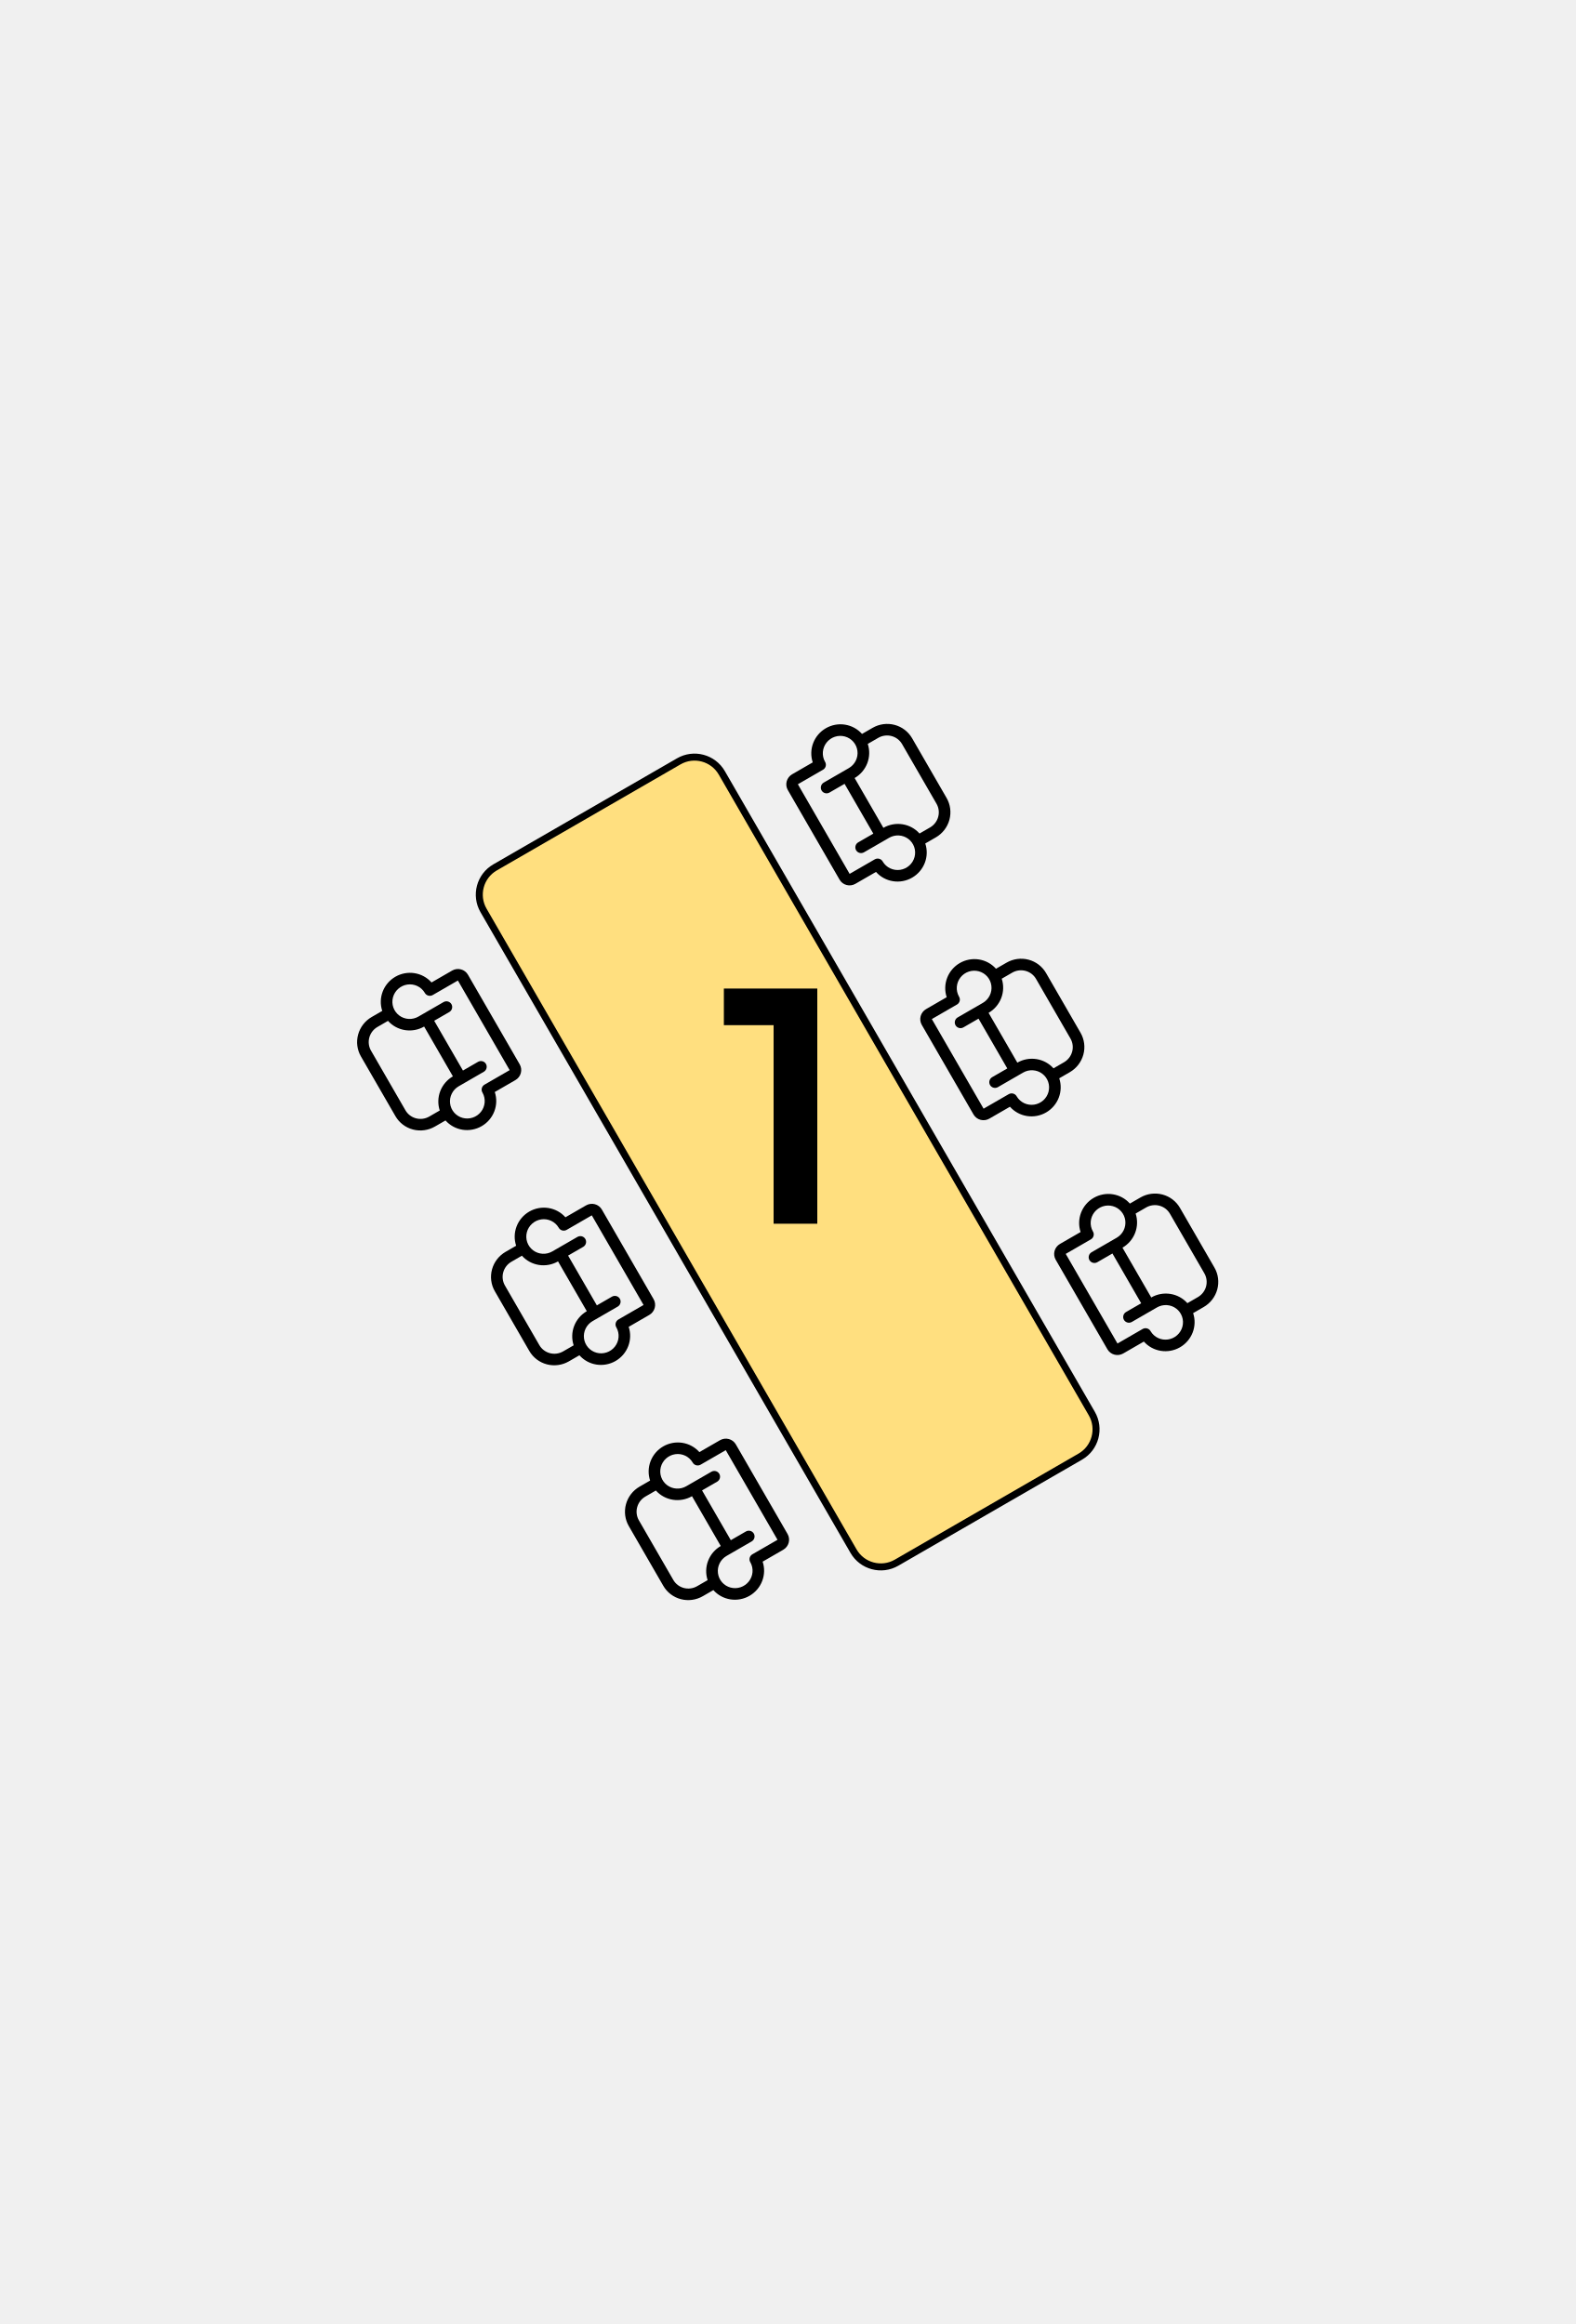
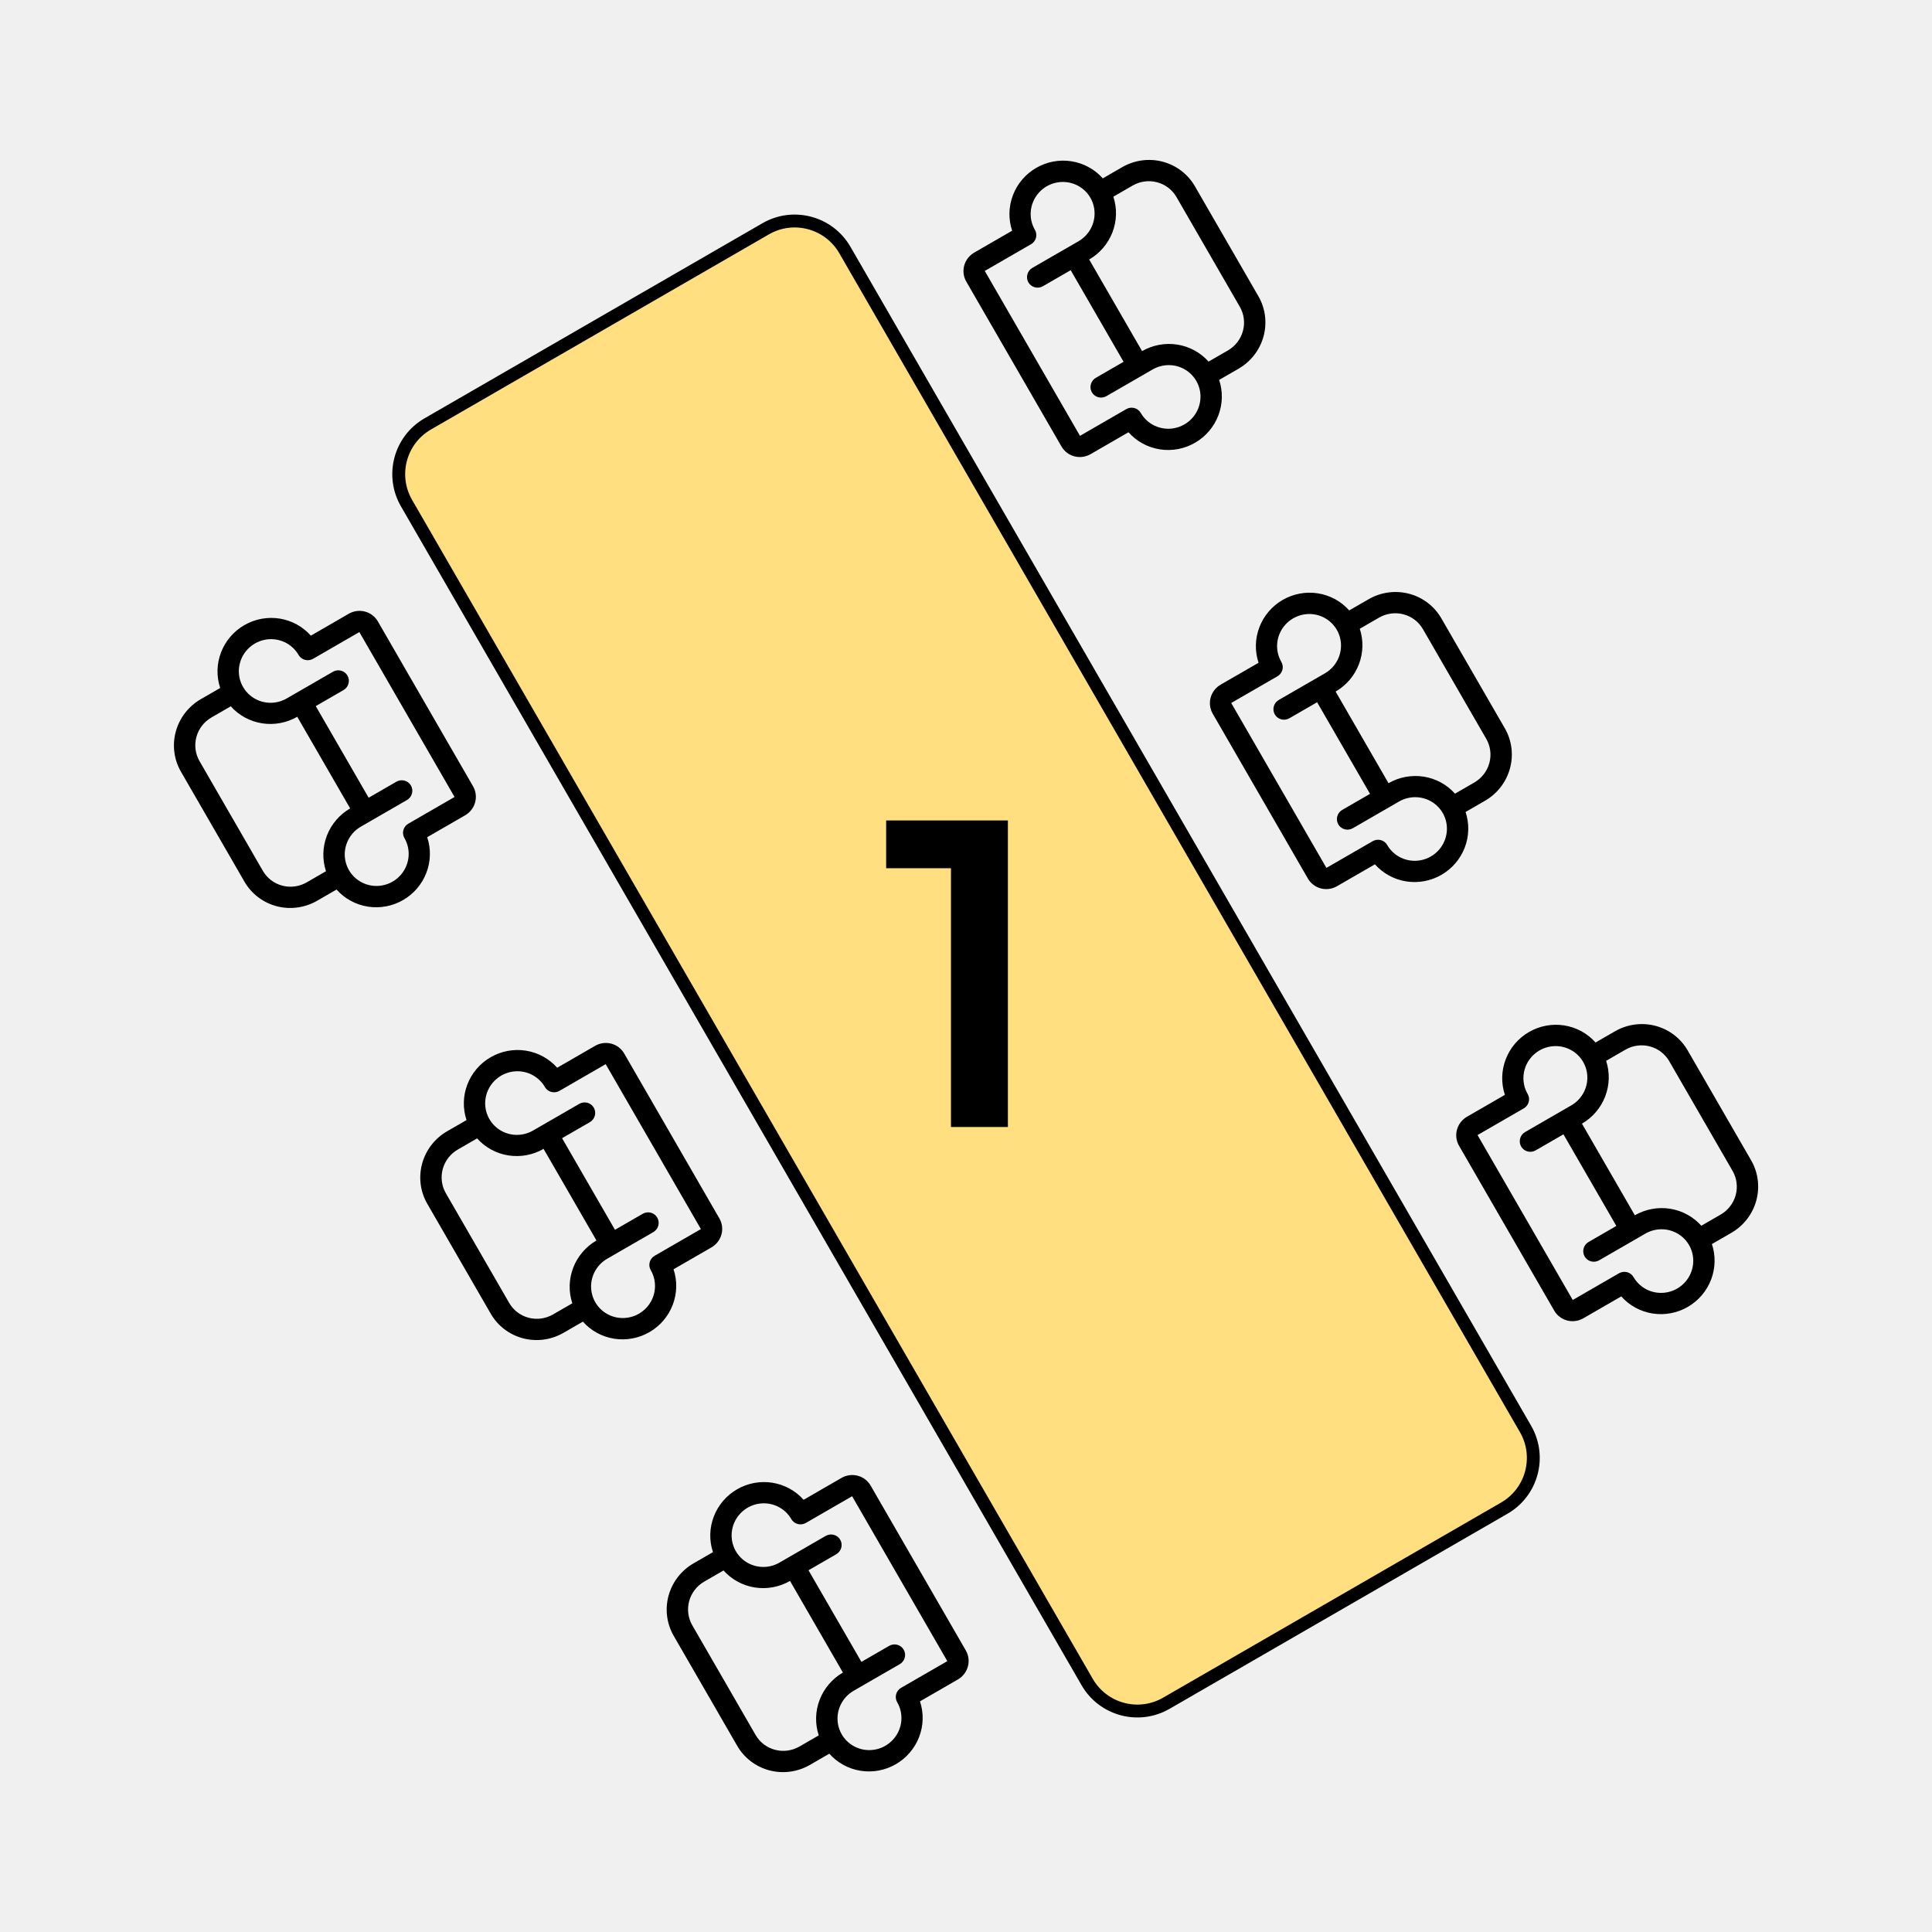
- <svg xmlns="http://www.w3.org/2000/svg" width="225" height="332" viewBox="0 0 225 332" fill="none">
-   <rect x="158.192" y="205.84" width="39.3" height="114.693" rx="4.5" transform="rotate(150 158.192 205.84)" fill="#FFDF7F" stroke="black" />
-   <g clip-path="url(#clip0_707_4710)">
-     <path d="M170.412 187.589L171.92 186.718C172.873 186.168 173.57 185.266 173.858 184.21C174.147 183.154 174.003 182.031 173.458 181.088L168.53 172.553C167.986 171.609 167.085 170.923 166.026 170.645C164.968 170.367 163.838 170.519 162.886 171.069L161.378 171.94C160.749 171.231 159.891 170.763 158.95 170.614C158.009 170.465 157.042 170.645 156.214 171.123C155.385 171.601 154.746 172.349 154.405 173.238C154.063 174.128 154.04 175.105 154.339 176.004L151.395 177.704C151.014 177.924 150.735 178.285 150.619 178.707C150.504 179.129 150.562 179.578 150.779 179.956L158.171 192.759C158.389 193.136 158.75 193.411 159.173 193.522C159.596 193.633 160.048 193.572 160.429 193.352L163.374 191.652C164.003 192.361 164.861 192.83 165.802 192.978C166.743 193.127 167.709 192.947 168.538 192.469C169.366 191.991 170.005 191.244 170.347 190.354C170.688 189.465 170.712 188.488 170.412 187.589V187.589ZM167.094 173.382L172.022 181.917C172.346 182.484 172.43 183.157 172.258 183.79C172.085 184.422 171.668 184.963 171.099 185.295L169.591 186.166C168.96 185.46 168.103 184.994 167.163 184.845C166.223 184.697 165.257 184.876 164.429 185.353L160.322 178.24C161.149 177.76 161.787 177.014 162.128 176.126C162.47 175.237 162.495 174.262 162.199 173.363L163.707 172.492C164.279 172.165 164.956 172.075 165.59 172.241C166.225 172.408 166.765 172.818 167.094 173.382V173.382ZM164.348 190.189L164.328 190.153C164.219 189.964 164.039 189.827 163.827 189.772C163.615 189.716 163.389 189.746 163.199 189.856L159.608 191.93L152.216 179.126L155.807 177.053C155.901 176.999 155.983 176.927 156.049 176.841C156.115 176.755 156.163 176.657 156.191 176.553C156.219 176.449 156.226 176.34 156.211 176.234C156.196 176.127 156.16 176.025 156.105 175.932L156.085 175.897C155.849 175.473 155.746 174.988 155.786 174.503C155.827 174.018 156.011 173.554 156.314 173.171C156.618 172.787 157.028 172.5 157.493 172.346C157.957 172.192 158.456 172.177 158.927 172.304C159.398 172.431 159.819 172.693 160.138 173.059C160.458 173.424 160.661 173.876 160.722 174.358C160.783 174.84 160.7 175.331 160.483 175.768C160.266 176.205 159.924 176.57 159.501 176.817L155.91 178.89C155.72 179 155.58 179.181 155.522 179.392C155.465 179.603 155.494 179.828 155.602 180.016C155.711 180.205 155.892 180.342 156.103 180.398C156.315 180.453 156.541 180.423 156.731 180.313L158.886 179.069L162.993 186.182L160.838 187.426C160.648 187.536 160.508 187.716 160.45 187.927C160.393 188.139 160.422 188.363 160.53 188.552C160.639 188.74 160.82 188.878 161.031 188.933C161.243 188.989 161.469 188.958 161.659 188.848L165.25 186.775C165.675 186.53 166.162 186.415 166.65 186.444C167.138 186.472 167.605 186.644 167.993 186.937C168.381 187.23 168.673 187.632 168.831 188.091C168.989 188.55 169.007 189.047 168.882 189.519C168.757 189.99 168.496 190.416 168.13 190.742C167.764 191.069 167.311 191.281 166.826 191.352C166.342 191.424 165.848 191.352 165.407 191.145C164.967 190.938 164.598 190.605 164.348 190.189V190.189Z" fill="black" />
+ <svg xmlns="http://www.w3.org/2000/svg" width="150" height="150" viewBox="0 0 150 150" fill="none">
+   <rect x="120.692" y="114.84" width="39.3" height="114.693" rx="4.5" transform="rotate(150 120.692 114.84)" fill="#FFDF7F" stroke="black" />
+   <g clip-path="url(#clip0_731_4033)">
+     <path d="M132.912 96.589L134.42 95.718C135.373 95.168 136.07 94.266 136.358 93.21C136.647 92.154 136.503 91.031 135.958 90.088L131.03 81.553C130.486 80.609 129.585 79.923 128.526 79.645C127.468 79.367 126.338 79.52 125.386 80.07L123.878 80.94C123.249 80.231 122.391 79.763 121.45 79.614C120.509 79.465 119.542 79.645 118.714 80.123C117.885 80.602 117.246 81.349 116.905 82.238C116.563 83.128 116.54 84.105 116.839 85.004L113.895 86.704C113.514 86.924 113.235 87.285 113.119 87.707C113.004 88.129 113.062 88.579 113.279 88.956L120.671 101.759C120.889 102.136 121.25 102.411 121.673 102.522C122.096 102.633 122.548 102.572 122.929 102.352L125.874 100.652C126.503 101.361 127.361 101.83 128.302 101.979C129.243 102.127 130.209 101.947 131.038 101.469C131.866 100.991 132.505 100.244 132.847 99.354C133.188 98.465 133.212 97.488 132.912 96.589ZM129.594 82.382L134.522 90.918C134.846 91.484 134.93 92.157 134.758 92.79C134.585 93.422 134.168 93.963 133.599 94.295L132.091 95.166C131.46 94.46 130.603 93.994 129.663 93.846C128.723 93.698 127.757 93.877 126.929 94.353L122.822 87.24C123.649 86.761 124.287 86.014 124.628 85.126C124.97 84.238 124.995 83.262 124.699 82.363L126.207 81.492C126.779 81.165 127.456 81.075 128.09 81.242C128.725 81.408 129.265 81.818 129.594 82.382ZM126.848 99.189L126.828 99.153C126.719 98.965 126.539 98.827 126.327 98.772C126.115 98.716 125.889 98.747 125.699 98.856L122.108 100.93L114.716 88.126L118.307 86.053C118.401 85.999 118.483 85.927 118.549 85.841C118.615 85.755 118.663 85.657 118.691 85.553C118.719 85.449 118.726 85.34 118.711 85.234C118.696 85.127 118.66 85.025 118.605 84.933L118.585 84.897C118.349 84.473 118.246 83.988 118.286 83.503C118.327 83.018 118.511 82.555 118.814 82.171C119.118 81.787 119.528 81.5 119.993 81.346C120.457 81.192 120.956 81.177 121.427 81.304C121.898 81.431 122.319 81.694 122.638 82.059C122.958 82.424 123.161 82.876 123.222 83.358C123.283 83.84 123.2 84.331 122.983 84.768C122.766 85.206 122.424 85.57 122.001 85.817L118.41 87.891C118.22 88.001 118.08 88.181 118.022 88.392C117.965 88.603 117.994 88.828 118.102 89.016C118.211 89.205 118.392 89.342 118.603 89.398C118.815 89.454 119.041 89.423 119.231 89.313L121.386 88.069L125.493 95.182L123.338 96.426C123.148 96.536 123.008 96.716 122.95 96.928C122.893 97.139 122.922 97.363 123.03 97.552C123.139 97.741 123.32 97.878 123.531 97.933C123.743 97.989 123.969 97.959 124.159 97.849L127.75 95.775C128.175 95.53 128.662 95.415 129.15 95.444C129.638 95.473 130.105 95.644 130.493 95.938C130.881 96.231 131.173 96.632 131.331 97.091C131.489 97.55 131.507 98.047 131.382 98.519C131.257 98.991 130.996 99.416 130.63 99.743C130.264 100.069 129.811 100.281 129.326 100.353C128.842 100.424 128.348 100.352 127.907 100.145C127.467 99.938 127.098 99.605 126.848 99.189Z" fill="black" />
  </g>
-   <g clip-path="url(#clip1_707_4710)">
-     <path d="M92.853 211.508L91.345 212.378C90.393 212.928 89.696 213.83 89.407 214.886C89.119 215.942 89.263 217.065 89.808 218.008L94.736 226.544C95.28 227.487 96.181 228.173 97.239 228.451C98.298 228.729 99.427 228.577 100.38 228.027L101.888 227.156C102.517 227.865 103.375 228.333 104.316 228.482C105.257 228.631 106.224 228.451 107.052 227.973C107.88 227.495 108.519 226.748 108.861 225.858C109.203 224.969 109.226 223.992 108.926 223.093L111.871 221.392C112.252 221.173 112.531 220.812 112.646 220.389C112.762 219.967 112.704 219.518 112.486 219.141L105.094 206.337C104.876 205.96 104.516 205.686 104.093 205.574C103.669 205.463 103.217 205.524 102.836 205.744L99.892 207.444C99.263 206.735 98.405 206.267 97.464 206.118C96.523 205.969 95.556 206.149 94.728 206.627C93.9 207.105 93.26 207.853 92.919 208.742C92.577 209.631 92.554 210.609 92.853 211.508V211.508ZM96.172 225.714L91.244 217.179C90.92 216.612 90.835 215.939 91.008 215.307C91.181 214.674 91.597 214.133 92.167 213.801L93.675 212.93C94.305 213.636 95.163 214.103 96.103 214.251C97.043 214.399 98.008 214.22 98.837 213.744L102.943 220.857C102.117 221.336 101.479 222.082 101.137 222.971C100.795 223.859 100.771 224.835 101.067 225.734L99.558 226.604C98.987 226.931 98.31 227.022 97.675 226.855C97.041 226.688 96.501 226.278 96.172 225.714V225.714ZM98.917 208.908L98.938 208.943C99.047 209.132 99.227 209.269 99.439 209.325C99.65 209.38 99.876 209.35 100.067 209.24L103.658 207.167L111.05 219.97L107.459 222.043C107.365 222.097 107.283 222.169 107.217 222.255C107.151 222.341 107.102 222.439 107.075 222.543C107.047 222.648 107.04 222.756 107.055 222.863C107.069 222.969 107.105 223.072 107.16 223.164L107.181 223.199C107.416 223.624 107.52 224.109 107.479 224.594C107.438 225.078 107.255 225.542 106.951 225.925C106.648 226.309 106.238 226.596 105.773 226.75C105.308 226.904 104.809 226.919 104.339 226.792C103.868 226.665 103.447 226.403 103.127 226.037C102.808 225.672 102.605 225.22 102.544 224.738C102.482 224.256 102.565 223.766 102.783 223.328C103 222.891 103.341 222.526 103.765 222.279L107.356 220.206C107.546 220.096 107.685 219.916 107.743 219.704C107.801 219.493 107.772 219.269 107.663 219.08C107.554 218.891 107.374 218.754 107.162 218.698C106.951 218.643 106.725 218.673 106.534 218.783L104.38 220.027L100.273 212.914L102.428 211.67C102.618 211.56 102.758 211.38 102.815 211.169C102.873 210.958 102.844 210.733 102.735 210.544C102.626 210.356 102.446 210.219 102.234 210.163C102.023 210.107 101.797 210.138 101.606 210.248L98.015 212.321C97.591 212.566 97.104 212.681 96.616 212.653C96.128 212.624 95.66 212.452 95.272 212.159C94.884 211.866 94.593 211.464 94.435 211.005C94.277 210.546 94.259 210.049 94.384 209.577C94.508 209.106 94.77 208.68 95.136 208.354C95.501 208.028 95.955 207.815 96.439 207.744C96.924 207.672 97.417 207.745 97.858 207.952C98.299 208.159 98.668 208.491 98.917 208.908V208.908Z" fill="black" />
+   <g clip-path="url(#clip1_731_4033)">
+     <path d="M55.353 120.508L53.845 121.379C52.893 121.929 52.196 122.831 51.907 123.886C51.619 124.942 51.763 126.065 52.307 127.008L57.236 135.544C57.78 136.487 58.681 137.173 59.739 137.452C60.798 137.73 61.928 137.577 62.88 137.027L64.388 136.156C65.017 136.865 65.875 137.334 66.816 137.483C67.757 137.632 68.724 137.452 69.552 136.973C70.38 136.495 71.019 135.748 71.361 134.859C71.703 133.969 71.726 132.992 71.427 132.093L74.371 130.393C74.752 130.173 75.031 129.812 75.146 129.39C75.261 128.967 75.204 128.518 74.986 128.141L67.594 115.338C67.376 114.96 67.016 114.686 66.593 114.575C66.169 114.463 65.717 114.524 65.336 114.744L62.392 116.444C61.763 115.736 60.905 115.267 59.964 115.118C59.023 114.969 58.056 115.149 57.228 115.627C56.4 116.106 55.76 116.853 55.419 117.742C55.077 118.632 55.054 119.609 55.353 120.508ZM58.672 134.715L53.744 126.179C53.42 125.613 53.335 124.94 53.508 124.307C53.681 123.674 54.097 123.133 54.667 122.801L56.175 121.931C56.805 122.637 57.663 123.103 58.603 123.251C59.543 123.399 60.508 123.22 61.337 122.744L65.443 129.857C64.617 130.336 63.979 131.083 63.637 131.971C63.295 132.859 63.27 133.835 63.567 134.734L62.059 135.605C61.486 135.932 60.81 136.022 60.175 135.855C59.541 135.688 59.001 135.279 58.672 134.715ZM61.417 117.908L61.438 117.944C61.547 118.132 61.727 118.269 61.939 118.325C62.15 118.381 62.376 118.35 62.567 118.24L66.158 116.167L73.55 128.97L69.959 131.043C69.865 131.098 69.782 131.17 69.717 131.256C69.651 131.342 69.602 131.439 69.575 131.544C69.547 131.648 69.54 131.756 69.555 131.863C69.57 131.97 69.605 132.072 69.66 132.164L69.681 132.2C69.916 132.624 70.02 133.109 69.979 133.594C69.938 134.079 69.755 134.542 69.451 134.926C69.148 135.309 68.738 135.596 68.273 135.751C67.808 135.905 67.309 135.919 66.839 135.793C66.368 135.666 65.947 135.403 65.627 135.038C65.308 134.672 65.105 134.22 65.043 133.738C64.982 133.256 65.065 132.766 65.283 132.329C65.5 131.891 65.841 131.526 66.265 131.279L69.856 129.206C70.046 129.096 70.186 128.916 70.243 128.705C70.301 128.494 70.272 128.269 70.163 128.08C70.054 127.892 69.874 127.754 69.662 127.699C69.451 127.643 69.225 127.674 69.034 127.784L66.88 129.028L62.773 121.915L64.928 120.671C65.118 120.561 65.257 120.38 65.315 120.169C65.373 119.958 65.344 119.733 65.235 119.545C65.126 119.356 64.946 119.219 64.734 119.163C64.523 119.108 64.297 119.138 64.106 119.248L60.515 121.321C60.091 121.566 59.604 121.682 59.116 121.653C58.628 121.624 58.16 121.452 57.772 121.159C57.384 120.866 57.093 120.465 56.935 120.005C56.777 119.546 56.759 119.049 56.884 118.578C57.008 118.106 57.27 117.68 57.636 117.354C58.001 117.028 58.455 116.816 58.939 116.744C59.424 116.673 59.917 116.745 60.358 116.952C60.799 117.159 61.167 117.492 61.417 117.908Z" fill="black" />
  </g>
-   <g clip-path="url(#clip2_707_4710)">
-     <path d="M151.287 154.042L152.795 153.171C153.748 152.621 154.445 151.719 154.733 150.663C155.022 149.608 154.878 148.485 154.333 147.541L149.405 139.006C148.861 138.063 147.96 137.376 146.901 137.098C145.843 136.82 144.713 136.973 143.761 137.523L142.253 138.393C141.624 137.685 140.766 137.216 139.825 137.067C138.884 136.918 137.917 137.098 137.089 137.576C136.26 138.055 135.621 138.802 135.28 139.691C134.938 140.581 134.915 141.558 135.214 142.457L132.27 144.157C131.889 144.377 131.61 144.738 131.494 145.16C131.379 145.582 131.437 146.032 131.654 146.409L139.046 159.212C139.264 159.59 139.625 159.864 140.048 159.975C140.471 160.087 140.923 160.025 141.304 159.806L144.249 158.105C144.878 158.814 145.736 159.283 146.677 159.432C147.618 159.581 148.584 159.401 149.413 158.922C150.241 158.444 150.88 157.697 151.222 156.808C151.563 155.918 151.587 154.941 151.287 154.042V154.042ZM147.969 139.835L152.897 148.371C153.221 148.937 153.305 149.61 153.133 150.243C152.96 150.875 152.543 151.417 151.974 151.748L150.466 152.619C149.835 151.913 148.978 151.447 148.038 151.299C147.098 151.151 146.132 151.33 145.304 151.806L141.197 144.693C142.024 144.214 142.662 143.467 143.003 142.579C143.345 141.691 143.37 140.715 143.074 139.816L144.582 138.945C145.154 138.618 145.831 138.528 146.465 138.695C147.1 138.861 147.64 139.271 147.969 139.835V139.835ZM145.223 156.642L145.203 156.606C145.094 156.418 144.914 156.28 144.702 156.225C144.49 156.169 144.264 156.2 144.074 156.31L140.483 158.383L133.091 145.58L136.682 143.506C136.776 143.452 136.858 143.38 136.924 143.294C136.99 143.208 137.038 143.11 137.066 143.006C137.094 142.902 137.101 142.793 137.086 142.687C137.071 142.58 137.035 142.478 136.98 142.386L136.96 142.35C136.724 141.926 136.621 141.441 136.661 140.956C136.702 140.471 136.886 140.008 137.189 139.624C137.493 139.24 137.903 138.953 138.368 138.799C138.832 138.645 139.331 138.63 139.802 138.757C140.273 138.884 140.694 139.147 141.013 139.512C141.333 139.878 141.536 140.33 141.597 140.811C141.658 141.293 141.575 141.784 141.358 142.221C141.141 142.659 140.799 143.024 140.376 143.27L136.785 145.344C136.595 145.454 136.455 145.634 136.397 145.845C136.34 146.056 136.369 146.281 136.477 146.47C136.586 146.658 136.767 146.795 136.978 146.851C137.19 146.907 137.416 146.876 137.606 146.766L139.761 145.522L143.868 152.635L141.713 153.879C141.523 153.989 141.383 154.17 141.325 154.381C141.268 154.592 141.297 154.816 141.405 155.005C141.514 155.194 141.695 155.331 141.906 155.387C142.118 155.442 142.344 155.412 142.534 155.302L146.125 153.228C146.55 152.983 147.037 152.868 147.525 152.897C148.013 152.926 148.48 153.097 148.868 153.391C149.256 153.684 149.548 154.085 149.706 154.544C149.864 155.004 149.882 155.5 149.757 155.972C149.632 156.444 149.371 156.869 149.005 157.196C148.639 157.522 148.186 157.734 147.701 157.806C147.217 157.877 146.723 157.805 146.282 157.598C145.842 157.391 145.473 157.058 145.223 156.642V156.642Z" fill="black" />
+   <g clip-path="url(#clip2_731_4033)">
+     <path d="M113.787 63.042L115.295 62.171C116.248 61.621 116.945 60.719 117.233 59.663C117.522 58.608 117.378 57.485 116.833 56.541L111.905 48.006C111.361 47.063 110.46 46.376 109.401 46.098C108.343 45.82 107.213 45.973 106.261 46.523L104.753 47.393C104.124 46.685 103.266 46.216 102.325 46.067C101.384 45.918 100.417 46.098 99.589 46.576C98.76 47.055 98.121 47.802 97.78 48.691C97.438 49.581 97.415 50.558 97.714 51.457L94.77 53.157C94.389 53.377 94.11 53.738 93.994 54.16C93.879 54.582 93.937 55.032 94.154 55.409L101.546 68.212C101.764 68.59 102.125 68.864 102.548 68.975C102.971 69.087 103.423 69.025 103.804 68.805L106.749 67.105C107.378 67.814 108.236 68.283 109.177 68.432C110.118 68.581 111.084 68.401 111.913 67.922C112.741 67.444 113.38 66.697 113.722 65.808C114.063 64.918 114.087 63.941 113.787 63.042ZM110.469 48.835L115.397 57.371C115.721 57.937 115.805 58.61 115.633 59.243C115.46 59.876 115.043 60.417 114.474 60.748L112.966 61.619C112.335 60.913 111.478 60.447 110.538 60.299C109.598 60.151 108.632 60.33 107.804 60.806L103.697 53.693C104.524 53.214 105.162 52.467 105.503 51.579C105.845 50.691 105.87 49.715 105.574 48.816L107.082 47.945C107.654 47.618 108.331 47.528 108.965 47.695C109.6 47.861 110.14 48.271 110.469 48.835ZM107.723 65.642L107.703 65.606C107.594 65.418 107.414 65.28 107.202 65.225C106.99 65.169 106.764 65.2 106.574 65.31L102.983 67.383L95.591 54.58L99.182 52.506C99.276 52.452 99.358 52.38 99.424 52.294C99.49 52.208 99.538 52.11 99.566 52.006C99.594 51.902 99.6 51.793 99.586 51.687C99.571 51.58 99.535 51.478 99.48 51.386L99.46 51.35C99.224 50.926 99.121 50.441 99.162 49.956C99.202 49.471 99.386 49.008 99.689 48.624C99.993 48.24 100.403 47.953 100.868 47.799C101.332 47.645 101.831 47.63 102.302 47.757C102.773 47.884 103.194 48.147 103.513 48.512C103.833 48.877 104.036 49.33 104.097 49.812C104.158 50.293 104.075 50.784 103.858 51.221C103.641 51.659 103.299 52.024 102.876 52.27L99.285 54.344C99.094 54.454 98.955 54.634 98.897 54.845C98.84 55.056 98.869 55.281 98.978 55.47C99.086 55.658 99.266 55.795 99.478 55.851C99.69 55.907 99.916 55.876 100.106 55.766L102.261 54.522L106.368 61.635L104.213 62.879C104.023 62.989 103.883 63.169 103.825 63.381C103.768 63.592 103.797 63.816 103.905 64.005C104.014 64.194 104.195 64.331 104.406 64.387C104.618 64.442 104.844 64.412 105.034 64.302L108.625 62.228C109.05 61.983 109.537 61.868 110.025 61.897C110.513 61.926 110.98 62.097 111.368 62.391C111.756 62.684 112.048 63.085 112.206 63.544C112.364 64.004 112.382 64.5 112.257 64.972C112.132 65.444 111.871 65.869 111.505 66.196C111.139 66.522 110.686 66.734 110.201 66.806C109.717 66.877 109.223 66.805 108.782 66.598C108.342 66.391 107.973 66.058 107.723 65.642Z" fill="black" />
  </g>
-   <g clip-path="url(#clip3_707_4710)">
-     <path d="M73.721 177.963L72.212 178.833C71.26 179.383 70.563 180.285 70.275 181.341C69.986 182.397 70.13 183.52 70.675 184.463L75.603 192.999C76.147 193.942 77.048 194.628 78.106 194.906C79.165 195.184 80.295 195.032 81.247 194.482L82.755 193.611C83.384 194.32 84.242 194.788 85.183 194.937C86.124 195.086 87.091 194.906 87.919 194.428C88.748 193.95 89.387 193.203 89.728 192.313C90.07 191.424 90.093 190.447 89.794 189.548L92.738 187.847C93.119 187.628 93.398 187.267 93.513 186.844C93.629 186.422 93.571 185.973 93.353 185.596L85.961 172.792C85.743 172.415 85.383 172.141 84.96 172.029C84.537 171.918 84.085 171.979 83.704 172.199L80.759 173.899C80.13 173.19 79.272 172.722 78.331 172.573C77.39 172.424 76.423 172.604 75.595 173.082C74.767 173.56 74.128 174.308 73.786 175.197C73.444 176.086 73.421 177.064 73.721 177.963V177.963ZM77.039 192.169L72.111 183.634C71.787 183.067 71.702 182.394 71.875 181.762C72.048 181.129 72.464 180.588 73.034 180.256L74.542 179.385C75.172 180.091 76.03 180.558 76.97 180.706C77.91 180.854 78.876 180.675 79.704 180.199L83.811 187.312C82.984 187.791 82.346 188.537 82.004 189.426C81.663 190.314 81.638 191.29 81.934 192.189L80.426 193.059C79.854 193.386 79.177 193.477 78.543 193.31C77.908 193.143 77.368 192.733 77.039 192.169V192.169ZM79.784 175.363L79.805 175.398C79.914 175.587 80.094 175.724 80.306 175.78C80.517 175.835 80.743 175.805 80.934 175.695L84.525 173.622L91.917 186.425L88.326 188.498C88.232 188.552 88.15 188.624 88.084 188.71C88.018 188.796 87.97 188.894 87.942 188.998C87.914 189.103 87.907 189.211 87.922 189.318C87.937 189.424 87.972 189.527 88.027 189.619L88.048 189.654C88.283 190.079 88.387 190.564 88.346 191.049C88.305 191.533 88.122 191.997 87.818 192.38C87.515 192.764 87.105 193.051 86.64 193.205C86.175 193.359 85.677 193.374 85.206 193.247C84.735 193.12 84.314 192.858 83.994 192.492C83.675 192.127 83.472 191.675 83.411 191.193C83.349 190.711 83.433 190.221 83.65 189.783C83.867 189.346 84.209 188.981 84.632 188.734L88.223 186.661C88.413 186.551 88.553 186.371 88.61 186.159C88.668 185.948 88.639 185.724 88.53 185.535C88.421 185.346 88.241 185.209 88.03 185.153C87.818 185.098 87.592 185.128 87.401 185.238L85.247 186.482L81.14 179.369L83.295 178.125C83.485 178.015 83.625 177.835 83.682 177.624C83.74 177.413 83.711 177.188 83.602 176.999C83.493 176.811 83.313 176.674 83.102 176.618C82.89 176.562 82.664 176.593 82.474 176.703L78.882 178.776C78.458 179.021 77.971 179.136 77.483 179.108C76.995 179.079 76.528 178.907 76.14 178.614C75.752 178.321 75.46 177.919 75.302 177.46C75.144 177.001 75.126 176.504 75.251 176.032C75.375 175.561 75.637 175.135 76.003 174.809C76.368 174.483 76.822 174.27 77.306 174.199C77.791 174.127 78.284 174.2 78.725 174.407C79.166 174.614 79.535 174.946 79.784 175.363V175.363Z" fill="black" />
+   <g clip-path="url(#clip3_731_4033)">
+     <path d="M36.221 86.963L34.712 87.833C33.76 88.383 33.063 89.285 32.775 90.341C32.486 91.397 32.63 92.52 33.175 93.463L38.103 101.999C38.647 102.942 39.548 103.628 40.606 103.906C41.665 104.184 42.795 104.032 43.747 103.482L45.255 102.611C45.884 103.32 46.742 103.788 47.683 103.937C48.624 104.086 49.591 103.906 50.419 103.428C51.248 102.95 51.887 102.203 52.228 101.313C52.57 100.424 52.593 99.447 52.294 98.547L55.238 96.847C55.619 96.627 55.898 96.267 56.013 95.844C56.129 95.422 56.071 94.973 55.853 94.596L48.461 81.792C48.243 81.415 47.883 81.14 47.46 81.029C47.036 80.918 46.585 80.979 46.204 81.199L43.259 82.899C42.63 82.19 41.772 81.722 40.831 81.573C39.89 81.424 38.923 81.604 38.095 82.082C37.267 82.56 36.628 83.307 36.286 84.197C35.944 85.086 35.921 86.063 36.221 86.963ZM39.539 101.169L34.611 92.634C34.287 92.067 34.202 91.394 34.375 90.762C34.548 90.129 34.964 89.588 35.534 89.256L37.042 88.385C37.672 89.091 38.53 89.558 39.47 89.706C40.41 89.854 41.376 89.675 42.204 89.198L46.31 96.311C45.484 96.791 44.846 97.537 44.504 98.425C44.163 99.314 44.138 100.289 44.434 101.188L42.926 102.059C42.354 102.386 41.677 102.476 41.042 102.31C40.408 102.143 39.868 101.733 39.539 101.169ZM42.285 84.362L42.305 84.398C42.414 84.587 42.594 84.724 42.806 84.78C43.017 84.835 43.243 84.805 43.434 84.695L47.025 82.621L54.417 95.425L50.826 97.498C50.732 97.552 50.65 97.624 50.584 97.71C50.518 97.796 50.47 97.894 50.442 97.998C50.414 98.103 50.407 98.211 50.422 98.318C50.437 98.424 50.472 98.526 50.527 98.619L50.548 98.654C50.783 99.079 50.887 99.564 50.846 100.048C50.806 100.533 50.622 100.997 50.318 101.38C50.015 101.764 49.605 102.051 49.14 102.205C48.675 102.359 48.177 102.374 47.706 102.247C47.235 102.12 46.814 101.858 46.494 101.492C46.175 101.127 45.972 100.675 45.911 100.193C45.849 99.711 45.933 99.221 46.15 98.783C46.367 98.346 46.709 97.981 47.132 97.734L50.723 95.661C50.913 95.551 51.053 95.37 51.11 95.159C51.168 94.948 51.139 94.724 51.03 94.535C50.921 94.346 50.741 94.209 50.53 94.153C50.318 94.098 50.092 94.128 49.901 94.238L47.747 95.482L43.64 88.369L45.795 87.125C45.985 87.015 46.125 86.835 46.182 86.624C46.24 86.413 46.211 86.188 46.102 85.999C45.993 85.811 45.813 85.673 45.602 85.618C45.39 85.562 45.164 85.593 44.974 85.703L41.383 87.776C40.958 88.021 40.471 88.136 39.983 88.108C39.495 88.079 39.028 87.907 38.64 87.614C38.252 87.321 37.96 86.919 37.802 86.46C37.644 86.001 37.626 85.504 37.751 85.032C37.875 84.561 38.137 84.135 38.503 83.809C38.868 83.483 39.322 83.27 39.806 83.199C40.291 83.127 40.784 83.199 41.225 83.406C41.666 83.614 42.035 83.946 42.285 84.362Z" fill="black" />
  </g>
-   <g clip-path="url(#clip4_707_4710)">
-     <path d="M132.154 120.497L133.663 119.626C134.615 119.076 135.312 118.174 135.6 117.118C135.889 116.063 135.745 114.94 135.2 113.996L130.272 105.461C129.728 104.518 128.827 103.831 127.769 103.553C126.71 103.275 125.58 103.428 124.628 103.978L123.12 104.848C122.491 104.14 121.633 103.671 120.692 103.522C119.751 103.373 118.784 103.553 117.956 104.032C117.127 104.51 116.488 105.257 116.147 106.146C115.805 107.036 115.782 108.013 116.081 108.912L113.137 110.612C112.756 110.832 112.477 111.193 112.362 111.615C112.246 112.038 112.304 112.487 112.522 112.864L119.914 125.667C120.131 126.045 120.492 126.319 120.915 126.43C121.339 126.542 121.79 126.481 122.171 126.261L125.116 124.561C125.745 125.269 126.603 125.738 127.544 125.887C128.485 126.036 129.452 125.856 130.28 125.377C131.108 124.899 131.747 124.152 132.089 123.263C132.431 122.373 132.454 121.396 132.154 120.497V120.497ZM128.836 106.29L133.764 114.826C134.088 115.392 134.173 116.065 134 116.698C133.827 117.331 133.411 117.872 132.841 118.204L131.333 119.074C130.703 118.368 129.845 117.902 128.905 117.754C127.965 117.606 126.999 117.785 126.171 118.261L122.065 111.148C122.891 110.669 123.529 109.922 123.871 109.034C124.212 108.146 124.237 107.17 123.941 106.271L125.449 105.4C126.021 105.073 126.698 104.983 127.333 105.15C127.967 105.316 128.507 105.726 128.836 106.29V106.29ZM126.09 123.097L126.07 123.061C125.961 122.873 125.781 122.736 125.569 122.68C125.357 122.624 125.132 122.655 124.941 122.765L121.35 124.838L113.958 112.035L117.549 109.961C117.643 109.907 117.725 109.835 117.791 109.749C117.857 109.663 117.905 109.565 117.933 109.461C117.961 109.357 117.968 109.248 117.953 109.142C117.938 109.035 117.903 108.933 117.848 108.841L117.827 108.805C117.592 108.381 117.488 107.896 117.529 107.411C117.57 106.926 117.753 106.463 118.057 106.079C118.36 105.695 118.77 105.409 119.235 105.254C119.699 105.1 120.198 105.086 120.669 105.212C121.14 105.339 121.561 105.602 121.881 105.967C122.2 106.333 122.403 106.785 122.464 107.267C122.526 107.748 122.442 108.239 122.225 108.676C122.008 109.114 121.666 109.479 121.243 109.725L117.652 111.799C117.462 111.909 117.322 112.089 117.265 112.3C117.207 112.511 117.236 112.736 117.345 112.925C117.454 113.113 117.634 113.251 117.845 113.306C118.057 113.362 118.283 113.331 118.474 113.221L120.628 111.977L124.735 119.09L122.58 120.334C122.39 120.444 122.25 120.625 122.193 120.836C122.135 121.047 122.164 121.272 122.273 121.46C122.382 121.649 122.562 121.786 122.773 121.842C122.985 121.897 123.211 121.867 123.402 121.757L126.993 119.684C127.417 119.438 127.904 119.323 128.392 119.352C128.88 119.381 129.347 119.553 129.735 119.846C130.123 120.139 130.415 120.54 130.573 120.999C130.731 121.459 130.749 121.955 130.624 122.427C130.5 122.899 130.238 123.325 129.872 123.651C129.506 123.977 129.053 124.189 128.569 124.261C128.084 124.332 127.591 124.26 127.15 124.053C126.709 123.846 126.34 123.513 126.09 123.097V123.097Z" fill="black" />
+   <g clip-path="url(#clip4_731_4033)">
+     <path d="M94.654 29.497L96.163 28.626C97.115 28.076 97.812 27.174 98.1 26.119C98.389 25.063 98.245 23.94 97.7 22.996L92.772 14.461C92.228 13.518 91.327 12.832 90.269 12.553C89.21 12.275 88.08 12.428 87.128 12.978L85.62 13.848C84.991 13.14 84.133 12.671 83.192 12.522C82.251 12.373 81.284 12.553 80.456 13.031C79.627 13.51 78.988 14.257 78.647 15.146C78.305 16.036 78.282 17.013 78.581 17.912L75.637 19.612C75.256 19.832 74.977 20.193 74.862 20.615C74.746 21.038 74.804 21.487 75.022 21.864L82.414 34.667C82.632 35.045 82.992 35.319 83.415 35.43C83.838 35.542 84.29 35.48 84.671 35.261L87.616 33.56C88.245 34.269 89.103 34.738 90.044 34.887C90.985 35.036 91.952 34.856 92.78 34.377C93.608 33.899 94.247 33.152 94.589 32.263C94.931 31.373 94.954 30.396 94.654 29.497ZM91.336 15.29L96.264 23.826C96.588 24.392 96.673 25.065 96.5 25.698C96.327 26.331 95.911 26.872 95.341 27.204L93.833 28.074C93.203 27.368 92.345 26.902 91.405 26.754C90.465 26.606 89.499 26.785 88.671 27.261L84.564 20.148C85.391 19.669 86.029 18.922 86.371 18.034C86.712 17.146 86.737 16.17 86.441 15.271L87.949 14.4C88.521 14.073 89.198 13.983 89.832 14.15C90.467 14.316 91.007 14.726 91.336 15.29ZM88.591 32.097L88.57 32.061C88.461 31.873 88.281 31.735 88.069 31.68C87.858 31.624 87.632 31.655 87.441 31.765L83.85 33.838L76.458 21.035L80.049 18.961C80.143 18.907 80.225 18.835 80.291 18.749C80.357 18.663 80.405 18.566 80.433 18.461C80.461 18.357 80.468 18.248 80.453 18.142C80.438 18.035 80.403 17.933 80.348 17.841L80.327 17.805C80.092 17.381 79.988 16.896 80.029 16.411C80.07 15.926 80.253 15.463 80.557 15.079C80.86 14.695 81.27 14.409 81.735 14.254C82.2 14.1 82.698 14.086 83.169 14.212C83.64 14.339 84.061 14.602 84.381 14.967C84.7 15.333 84.903 15.785 84.964 16.267C85.026 16.748 84.942 17.239 84.725 17.676C84.508 18.114 84.166 18.479 83.743 18.725L80.152 20.799C79.962 20.909 79.822 21.089 79.765 21.3C79.707 21.511 79.736 21.736 79.845 21.925C79.954 22.113 80.134 22.25 80.345 22.306C80.557 22.362 80.783 22.331 80.974 22.221L83.128 20.977L87.235 28.09L85.08 29.334C84.89 29.444 84.75 29.625 84.693 29.836C84.635 30.047 84.664 30.271 84.773 30.46C84.882 30.649 85.062 30.786 85.273 30.842C85.485 30.897 85.711 30.867 85.901 30.757L89.493 28.683C89.917 28.439 90.404 28.323 90.892 28.352C91.38 28.381 91.847 28.552 92.235 28.846C92.623 29.139 92.915 29.54 93.073 30C93.231 30.459 93.249 30.955 93.124 31.427C93 31.899 92.738 32.325 92.372 32.651C92.007 32.977 91.553 33.189 91.069 33.261C90.584 33.332 90.091 33.26 89.65 33.053C89.209 32.846 88.84 32.513 88.591 32.097Z" fill="black" />
  </g>
-   <g clip-path="url(#clip5_707_4710)">
-     <path d="M54.596 144.415L53.087 145.286C52.135 145.836 51.438 146.738 51.15 147.794C50.861 148.849 51.005 149.972 51.55 150.916L56.478 159.451C57.022 160.394 57.923 161.081 58.981 161.359C60.04 161.637 61.17 161.484 62.122 160.934L63.63 160.064C64.259 160.772 65.117 161.241 66.058 161.39C66.999 161.539 67.966 161.359 68.794 160.88C69.623 160.402 70.262 159.655 70.603 158.766C70.945 157.876 70.968 156.899 70.669 156L73.613 154.3C73.994 154.08 74.273 153.719 74.388 153.297C74.504 152.874 74.446 152.425 74.228 152.048L66.836 139.245C66.618 138.867 66.258 138.593 65.835 138.482C65.412 138.37 64.96 138.431 64.579 138.651L61.634 140.351C61.005 139.643 60.147 139.174 59.206 139.025C58.265 138.876 57.298 139.056 56.47 139.535C55.642 140.013 55.003 140.76 54.661 141.649C54.319 142.539 54.296 143.516 54.596 144.415V144.415ZM57.914 158.622L52.986 150.086C52.662 149.52 52.577 148.847 52.75 148.214C52.923 147.581 53.339 147.04 53.909 146.708L55.417 145.838C56.047 146.544 56.905 147.01 57.845 147.158C58.785 147.306 59.751 147.127 60.579 146.651L64.686 153.764C63.859 154.243 63.221 154.99 62.879 155.878C62.538 156.766 62.513 157.742 62.809 158.641L61.301 159.512C60.729 159.839 60.052 159.929 59.417 159.762C58.783 159.596 58.243 159.186 57.914 158.622V158.622ZM60.66 141.815L60.68 141.851C60.789 142.039 60.969 142.176 61.181 142.232C61.392 142.288 61.618 142.257 61.809 142.147L65.4 140.074L72.792 152.877L69.201 154.951C69.107 155.005 69.025 155.077 68.959 155.163C68.893 155.249 68.845 155.347 68.817 155.451C68.789 155.555 68.782 155.664 68.797 155.77C68.812 155.877 68.847 155.979 68.902 156.071L68.923 156.107C69.158 156.531 69.262 157.016 69.221 157.501C69.18 157.986 68.997 158.449 68.693 158.833C68.39 159.217 67.98 159.503 67.515 159.658C67.05 159.812 66.552 159.826 66.081 159.7C65.61 159.573 65.189 159.31 64.869 158.945C64.55 158.579 64.347 158.127 64.286 157.645C64.224 157.163 64.308 156.673 64.525 156.236C64.742 155.798 65.084 155.433 65.507 155.187L69.098 153.113C69.288 153.003 69.428 152.823 69.485 152.612C69.543 152.401 69.514 152.176 69.405 151.987C69.296 151.799 69.116 151.661 68.905 151.606C68.693 151.55 68.467 151.581 68.276 151.691L66.122 152.935L62.015 145.822L64.17 144.578C64.36 144.468 64.5 144.287 64.557 144.076C64.615 143.865 64.586 143.64 64.477 143.452C64.368 143.263 64.188 143.126 63.977 143.07C63.765 143.015 63.539 143.045 63.349 143.155L59.758 145.228C59.333 145.474 58.846 145.589 58.358 145.56C57.87 145.531 57.403 145.359 57.015 145.066C56.627 144.773 56.335 144.372 56.177 143.913C56.019 143.453 56.001 142.957 56.126 142.485C56.25 142.013 56.512 141.587 56.878 141.261C57.243 140.935 57.697 140.723 58.181 140.651C58.666 140.58 59.159 140.652 59.6 140.859C60.041 141.066 60.41 141.399 60.66 141.815V141.815Z" fill="black" />
+   <g clip-path="url(#clip5_731_4033)">
+     <path d="M17.096 53.415L15.587 54.286C14.635 54.836 13.938 55.738 13.65 56.794C13.361 57.849 13.505 58.972 14.05 59.916L18.978 68.451C19.522 69.394 20.423 70.081 21.481 70.359C22.54 70.637 23.67 70.484 24.622 69.934L26.13 69.064C26.759 69.772 27.617 70.241 28.558 70.39C29.499 70.539 30.466 70.359 31.294 69.881C32.123 69.402 32.762 68.655 33.103 67.766C33.445 66.876 33.468 65.899 33.169 65L36.113 63.3C36.494 63.08 36.773 62.719 36.888 62.297C37.004 61.875 36.946 61.425 36.728 61.048L29.336 48.245C29.119 47.867 28.758 47.593 28.335 47.482C27.912 47.37 27.46 47.432 27.079 47.651L24.134 49.352C23.505 48.643 22.647 48.174 21.706 48.025C20.765 47.877 19.798 48.056 18.97 48.535C18.142 49.013 17.503 49.76 17.161 50.65C16.819 51.539 16.796 52.516 17.096 53.415ZM20.414 67.622L15.486 59.086C15.162 58.52 15.077 57.847 15.25 57.214C15.423 56.582 15.839 56.04 16.409 55.709L17.917 54.838C18.547 55.544 19.405 56.01 20.345 56.158C21.285 56.306 22.25 56.127 23.079 55.651L27.186 62.764C26.359 63.243 25.721 63.99 25.379 64.878C25.038 65.766 25.013 66.742 25.309 67.641L23.801 68.512C23.229 68.839 22.552 68.929 21.918 68.762C21.283 68.596 20.743 68.186 20.414 67.622ZM23.16 50.815L23.18 50.851C23.289 51.039 23.469 51.177 23.681 51.232C23.892 51.288 24.119 51.257 24.309 51.147L27.9 49.074L35.292 61.877L31.701 63.951C31.607 64.005 31.525 64.077 31.459 64.163C31.393 64.249 31.345 64.347 31.317 64.451C31.289 64.555 31.282 64.664 31.297 64.77C31.312 64.877 31.348 64.979 31.402 65.071L31.423 65.107C31.658 65.531 31.762 66.016 31.721 66.501C31.68 66.986 31.497 67.449 31.193 67.833C30.89 68.217 30.48 68.504 30.015 68.658C29.55 68.812 29.052 68.827 28.581 68.7C28.11 68.573 27.689 68.31 27.369 67.945C27.05 67.579 26.847 67.127 26.786 66.646C26.724 66.164 26.808 65.673 27.025 65.236C27.242 64.798 27.584 64.433 28.007 64.187L31.598 62.113C31.788 62.004 31.928 61.823 31.985 61.612C32.043 61.401 32.014 61.176 31.905 60.987C31.796 60.799 31.616 60.662 31.405 60.606C31.193 60.55 30.967 60.581 30.776 60.691L28.622 61.935L24.515 54.822L26.67 53.578C26.86 53.468 27 53.288 27.057 53.076C27.115 52.865 27.086 52.641 26.977 52.452C26.868 52.263 26.688 52.126 26.477 52.07C26.265 52.015 26.039 52.045 25.849 52.155L22.258 54.229C21.833 54.474 21.346 54.589 20.858 54.56C20.37 54.531 19.903 54.36 19.515 54.066C19.127 53.773 18.835 53.372 18.677 52.913C18.519 52.453 18.501 51.957 18.626 51.485C18.75 51.013 19.012 50.588 19.378 50.261C19.744 49.935 20.197 49.723 20.681 49.651C21.166 49.58 21.659 49.652 22.1 49.859C22.541 50.066 22.91 50.399 23.16 50.815Z" fill="black" />
  </g>
-   <path d="M110.492 174.818V143.618L113.228 146.45H103.388V141.218H116.732V174.818H110.492Z" fill="black" />
+   <path d="M73.833 87.499V65.4L75.771 67.406H68.801V63.7H78.253V87.499H73.833Z" fill="black" />
  <defs>
-     <clipPath id="clip0_707_4710">
-       <rect width="26.283" height="26.538" fill="white" transform="translate(167.297 163.781) rotate(60)" />
+     <clipPath id="clip0_731_4033">
+       <rect width="26.283" height="26.538" fill="white" transform="translate(129.797 72.7812) rotate(60)" />
    </clipPath>
-     <clipPath id="clip1_707_4710">
-       <rect width="26.283" height="26.538" fill="white" transform="translate(95.9688 235.315) rotate(-120)" />
+     <clipPath id="clip1_731_4033">
+       <rect width="26.283" height="26.538" fill="white" transform="translate(58.4688 144.315) rotate(-120)" />
    </clipPath>
-     <clipPath id="clip2_707_4710">
-       <rect width="26.283" height="26.538" fill="white" transform="translate(148.172 130.234) rotate(60)" />
+     <clipPath id="clip2_731_4033">
+       <rect width="26.283" height="26.538" fill="white" transform="translate(110.672 39.2344) rotate(60)" />
    </clipPath>
-     <clipPath id="clip3_707_4710">
-       <rect width="26.283" height="26.538" fill="white" transform="translate(76.8359 201.77) rotate(-120)" />
+     <clipPath id="clip3_731_4033">
+       <rect width="26.283" height="26.538" fill="white" transform="translate(39.3359 110.77) rotate(-120)" />
    </clipPath>
-     <clipPath id="clip4_707_4710">
-       <rect width="26.283" height="26.538" fill="white" transform="translate(129.039 96.6893) rotate(60)" />
+     <clipPath id="clip4_731_4033">
+       <rect width="26.283" height="26.538" fill="white" transform="translate(91.5391 5.68945) rotate(60)" />
    </clipPath>
-     <clipPath id="clip5_707_4710">
-       <rect width="26.283" height="26.538" fill="white" transform="translate(57.7109 168.223) rotate(-120)" />
+     <clipPath id="clip5_731_4033">
+       <rect width="26.283" height="26.538" fill="white" transform="translate(20.2109 77.2227) rotate(-120)" />
    </clipPath>
  </defs>
</svg>
